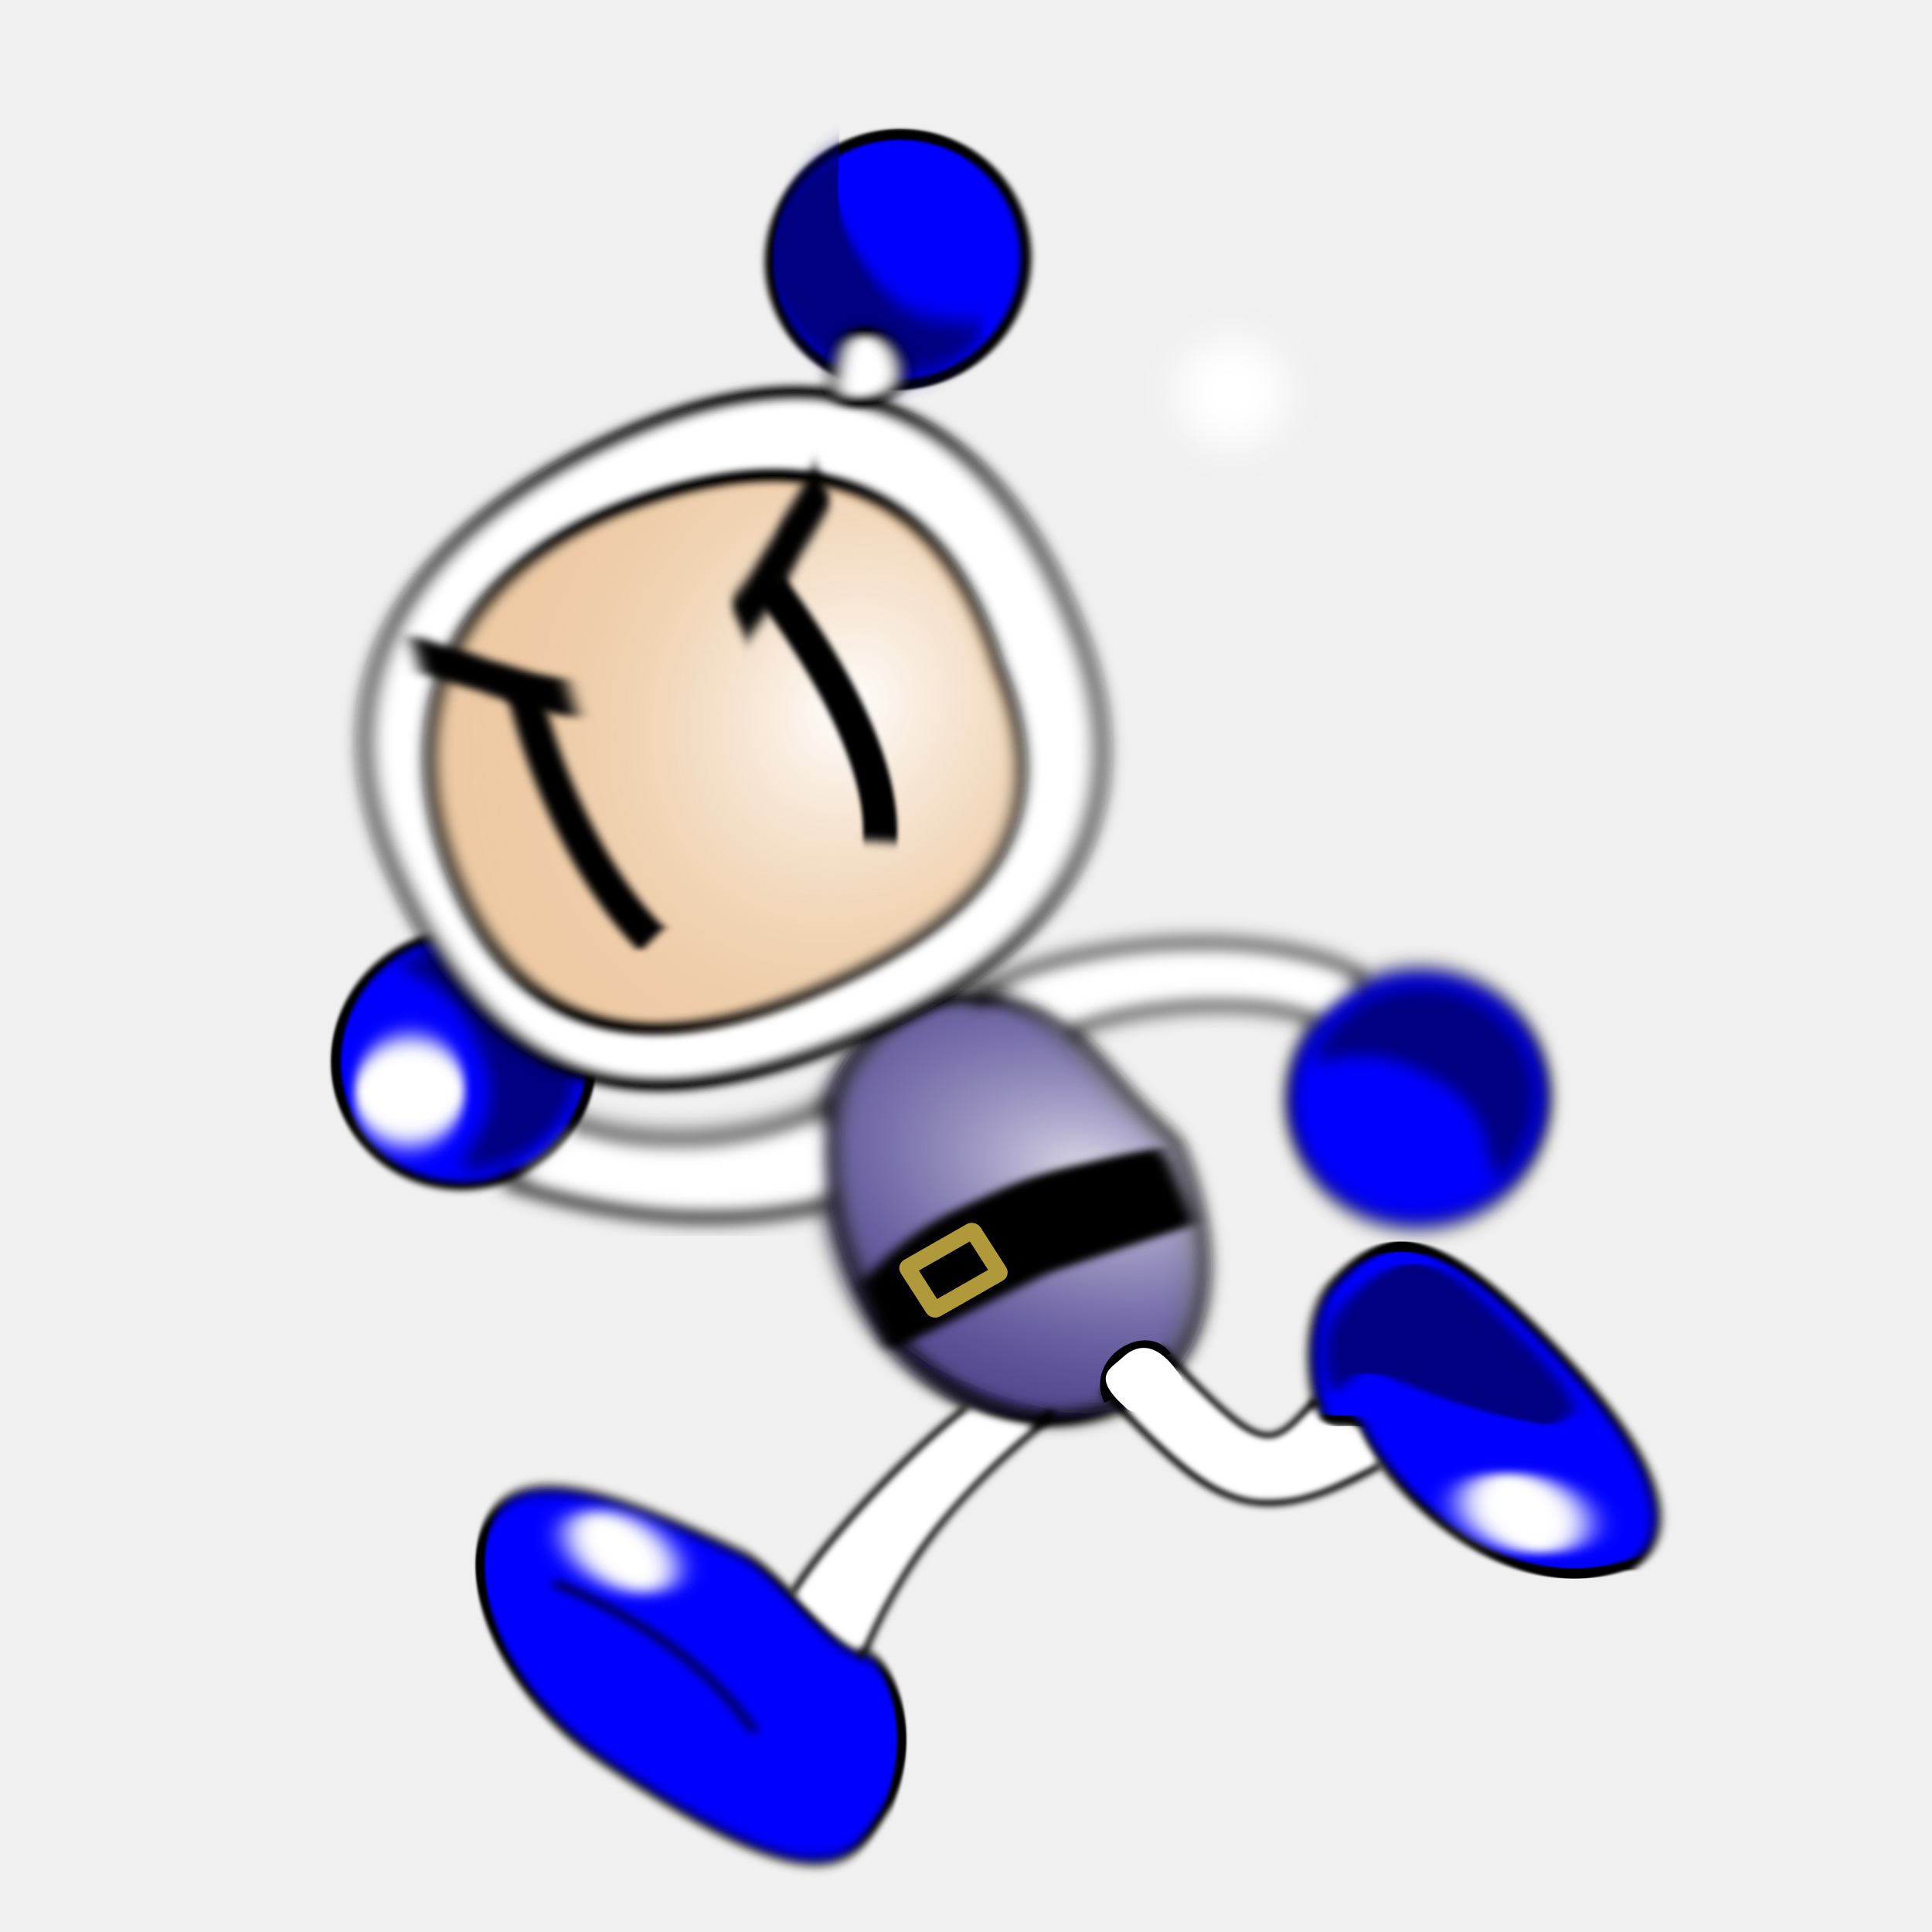
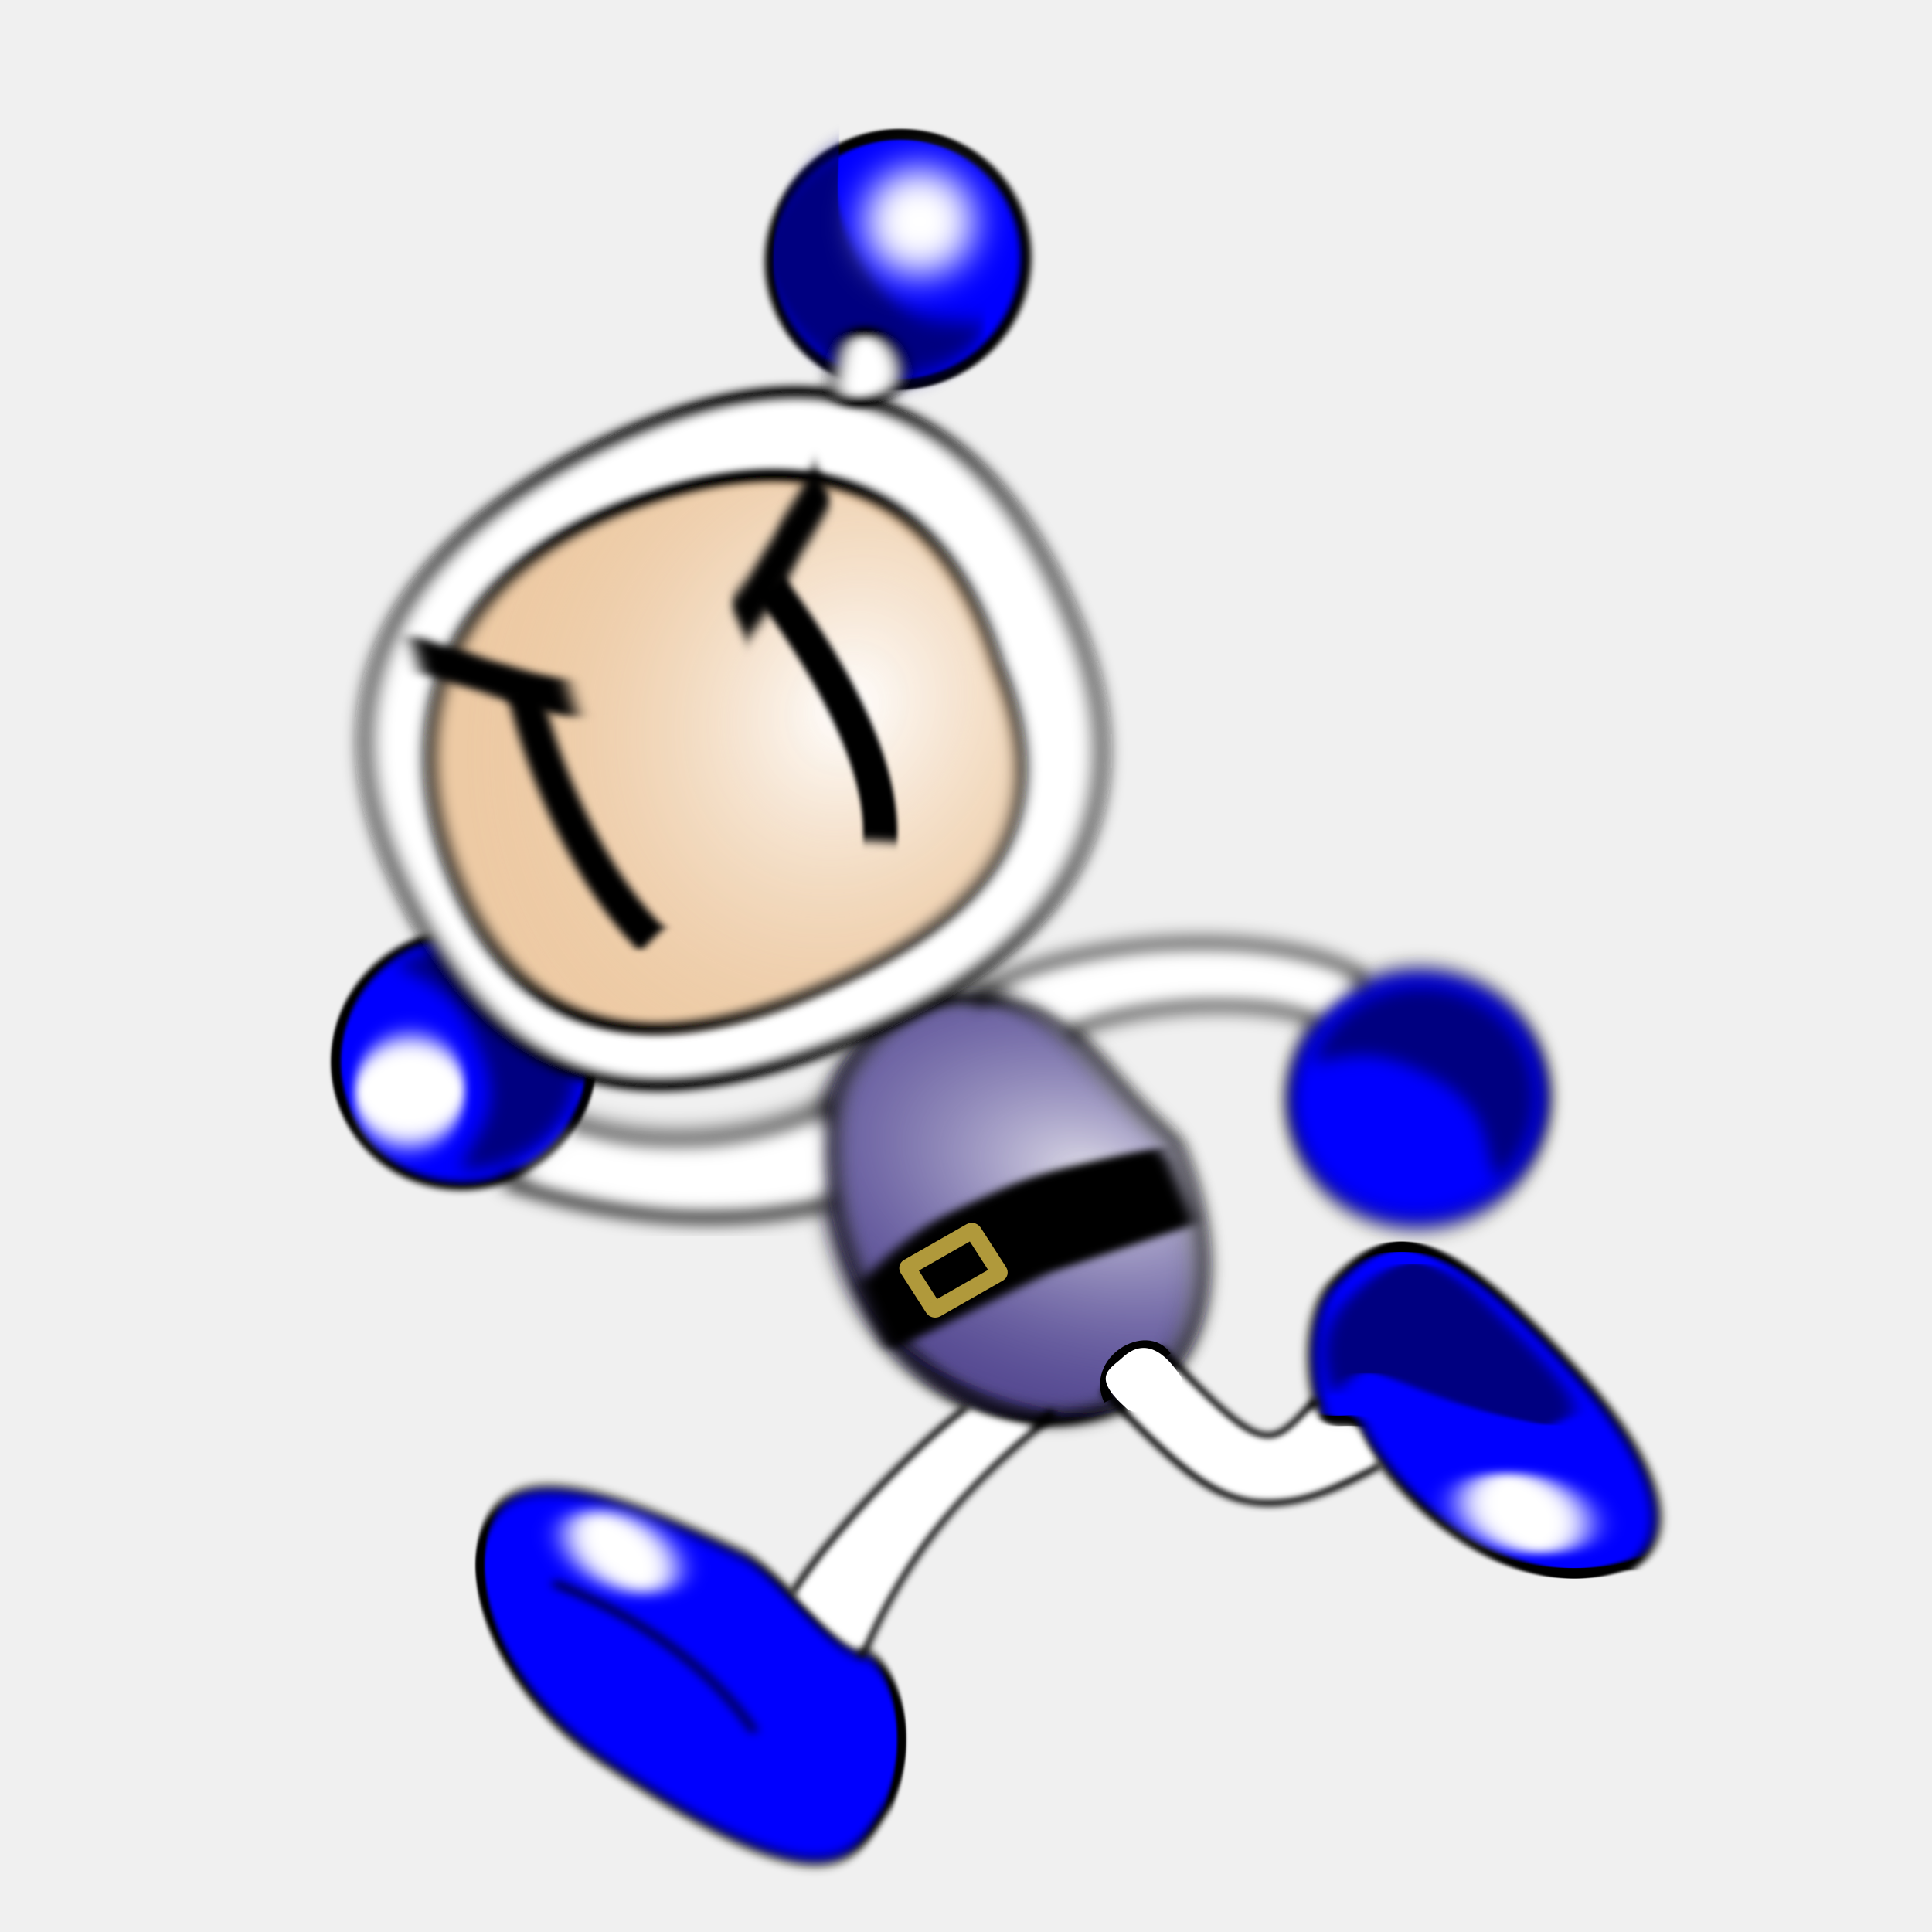
<svg xmlns="http://www.w3.org/2000/svg" xmlns:xlink="http://www.w3.org/1999/xlink" width="1000" height="1000" id="svg2" version="1.1">
  <defs id="defs4">
    <linearGradient id="linearGradient4253">
      <stop style="stop-color:#ffffff;stop-opacity:1" offset="0" id="stop4255" />
      <stop style="stop-color:#edcaa4;stop-opacity:0;" offset="1" id="stop4257" />
    </linearGradient>
    <linearGradient id="linearGradient4186">
      <stop style="stop-color:#f9f9f9;stop-opacity:0.845" offset="0" id="stop4188" />
      <stop style="stop-color:#807aba;stop-opacity:0;" offset="1" id="stop4190" />
    </linearGradient>
    <linearGradient id="linearGradient3873">
      <stop style="stop-color:#a94466;stop-opacity:1;" offset="0" id="stop3875" />
      <stop style="stop-color:#e4749f;stop-opacity:1" offset="1" id="stop3877" />
    </linearGradient>
    <radialGradient xlink:href="#linearGradient3873" id="radialGradient3879" cx="407.097" cy="617.589" fx="407.097" fy="617.589" r="306.125" gradientTransform="matrix(0.3063343,-0.541307,0.4530065,0.2563636,5.520523,727.2564)" gradientUnits="userSpaceOnUse" />
    <filter id="filter4072" x="-0.197" width="1.394" y="-0.178" height="1.357">
      <feGaussianBlur stdDeviation="4.602" id="feGaussianBlur4074" />
    </filter>
    <filter color-interpolation-filters="sRGB" id="filter4072-7" x="-0.197" width="1.394" y="-0.178" height="1.357">
      <feGaussianBlur stdDeviation="4.602" id="feGaussianBlur4074-5" />
    </filter>
    <filter id="filter4153">
      <feGaussianBlur stdDeviation="3.003" id="feGaussianBlur4155" />
    </filter>
    <radialGradient xlink:href="#linearGradient4186" id="radialGradient4192" cx="592.58" cy="573.171" fx="592.58" fy="573.171" r="67.287" gradientTransform="matrix(2.760862,0.8224559,-0.5363054,1.736483,-764.8724,-822.3343)" gradientUnits="userSpaceOnUse" />
    <filter id="filter4204" x="-0.038" width="1.077" y="-0.196" height="1.393">
      <feGaussianBlur stdDeviation="2.067" id="feGaussianBlur4206" />
    </filter>
    <filter id="filter4239">
      <feGaussianBlur stdDeviation="2.418" id="feGaussianBlur4241" />
    </filter>
    <radialGradient xlink:href="#linearGradient4253" id="radialGradient4259" cx="610.492" cy="479.802" fx="610.492" fy="479.802" r="136.882" gradientTransform="matrix(1.003227,-0.8993651,0.7786773,0.868595,-639.4899,581.705)" gradientUnits="userSpaceOnUse" />
    <filter id="filter4324" x="-0.117" width="1.234" y="-0.11" height="1.221">
      <feGaussianBlur stdDeviation="2.82" id="feGaussianBlur4326" />
    </filter>
    <filter id="filter4346" x="-0.267" width="1.534" y="-0.034" height="1.068">
      <feGaussianBlur stdDeviation="1.721" id="feGaussianBlur4348" />
    </filter>
    <filter color-interpolation-filters="sRGB" id="filter3936-0">
      <feGaussianBlur stdDeviation="1.057" id="feGaussianBlur3938-9" />
    </filter>
    <filter color-interpolation-filters="sRGB" id="filter3977-0">
      <feGaussianBlur stdDeviation="7.678" id="feGaussianBlur3979-9" />
    </filter>
    <filter color-interpolation-filters="sRGB" id="filter3867-9" x="-0.4" width="1.799" y="-0.41" height="1.821">
      <feGaussianBlur stdDeviation="17.837" id="feGaussianBlur3869-8" />
    </filter>
    <filter id="filter4552" x="-0.213" width="1.426" y="-0.213" height="1.426">
      <feGaussianBlur stdDeviation="2.677" id="feGaussianBlur4554" />
    </filter>
    <filter id="filter4770">
      <feGaussianBlur stdDeviation="3.003" id="feGaussianBlur4772" />
    </filter>
    <filter id="filter3665-9" x="-0.25" width="1.5" y="-0.25" height="1.5" color-interpolation-filters="sRGB">
      <feGaussianBlur id="feGaussianBlur3667-5" result="result8" stdDeviation="5" />
      <feComposite id="feComposite3669-6" in2="result8" in="result8" operator="xor" result="result6" />
      <feDisplacementMap id="feDisplacementMap3671-6" in2="result6" result="result4" scale="100" yChannelSelector="A" xChannelSelector="A" in="result8" />
      <feComposite k4="0" k3="0" k2="0" id="feComposite3673-5" in2="result4" k1="1" in="result4" operator="arithmetic" result="result2" />
      <feComposite id="feComposite3675-5" in2="result8" operator="in" in="result2" result="fbSourceGraphic" />
    </filter>
    <linearGradient id="linearGradient2862-1">
      <stop style="stop-color:#cccccc;stop-opacity:1;" offset="0" id="stop2864-8" />
      <stop style="stop-color:#000000;stop-opacity:1" offset="1" id="stop2866-8" />
    </linearGradient>
    <linearGradient id="linearGradient3714">
      <stop style="stop-color:#e6e6e6;stop-opacity:1;" offset="0" id="stop3716" />
      <stop style="stop-color:#000000;stop-opacity:1" offset="1" id="stop3718" />
    </linearGradient>
    <linearGradient id="linearGradient3727">
      <stop style="stop-color:#ffffff;stop-opacity:1;" offset="0" id="stop3729" />
      <stop style="stop-color:#ffffff;stop-opacity:0;" offset="1" id="stop3731" />
    </linearGradient>
    <linearGradient xlink:href="#linearGradient2862-1" id="linearGradient5474" gradientUnits="userSpaceOnUse" gradientTransform="matrix(0.2775035,0,0,0.2775035,647.3988,-276.5454)" x1="510.79" y1="-269.706" x2="712.008" y2="-303.294" />
    <linearGradient xlink:href="#linearGradient3727" id="linearGradient5476" gradientUnits="userSpaceOnUse" gradientTransform="matrix(0.1933357,0,0,0.1588646,425.8682,271.1507)" x1="614.286" y1="21.85" x2="614.286" y2="772.409" />
    <radialGradient xlink:href="#linearGradient3714" id="radialGradient5478" gradientUnits="userSpaceOnUse" gradientTransform="matrix(0.4259319,0.6678521,-0.8559556,0.4897255,520.0713,-85.16546)" cx="404.224" cy="336.488" fx="404.224" fy="336.488" r="351.429" />
    <filter id="filter3827">
      <feGaussianBlur stdDeviation="2.634" id="feGaussianBlur3829" />
    </filter>
    <filter color-interpolation-filters="sRGB" id="filter4346-7" x="-0.267" width="1.534" y="-0.034" height="1.068">
      <feGaussianBlur stdDeviation="1.721" id="feGaussianBlur4348-2" />
    </filter>
    <filter color-interpolation-filters="sRGB" id="filter4324-3" x="-0.117" width="1.234" y="-0.11" height="1.221">
      <feGaussianBlur stdDeviation="2.82" id="feGaussianBlur4326-3" />
    </filter>
    <filter id="filter4380">
      <feGaussianBlur stdDeviation="4.352" id="feGaussianBlur4382" />
    </filter>
    <filter id="filter4384">
      <feGaussianBlur stdDeviation="3.226" id="feGaussianBlur4386" />
    </filter>
    <filter id="filter4388" x="-0.091" width="1.182" y="-0.105" height="1.209">
      <feGaussianBlur stdDeviation="4.352" id="feGaussianBlur4390" />
    </filter>
    <filter id="filter4392">
      <feGaussianBlur stdDeviation="3.514" id="feGaussianBlur4394" />
    </filter>
    <filter id="filter4396" x="-0.181" width="1.363" y="-0.185" height="1.37">
      <feGaussianBlur stdDeviation="8.072" id="feGaussianBlur4398" />
    </filter>
    <filter id="filter4400" x="-0.112" width="1.223" y="-0.092" height="1.184">
      <feGaussianBlur stdDeviation="4.352" id="feGaussianBlur4402" />
    </filter>
    <filter id="filter4408">
      <feGaussianBlur stdDeviation="1.057" id="feGaussianBlur4410" />
    </filter>
    <filter id="filter4416">
      <feGaussianBlur stdDeviation="1.869" id="feGaussianBlur4418" />
    </filter>
    <filter id="filter4420">
      <feGaussianBlur stdDeviation="1.596" id="feGaussianBlur4422" />
    </filter>
    <filter id="filter4448">
      <feGaussianBlur stdDeviation="1.969" id="feGaussianBlur4450" />
    </filter>
    <filter id="filter4452">
      <feGaussianBlur stdDeviation="1.969" id="feGaussianBlur4454" />
    </filter>
    <filter id="filter4456">
      <feGaussianBlur stdDeviation="1.969" id="feGaussianBlur4458" />
    </filter>
    <filter id="filter4472">
      <feGaussianBlur stdDeviation="1.66" id="feGaussianBlur4474" />
    </filter>
    <filter id="filter4476">
      <feGaussianBlur stdDeviation="1.66" id="feGaussianBlur4478" />
    </filter>
    <filter id="filter4480">
      <feGaussianBlur stdDeviation="1.66" id="feGaussianBlur4482" />
    </filter>
    <filter id="filter4484" x="-0.052" width="1.104" y="-0.392" height="1.785">
      <feGaussianBlur stdDeviation="3.486" id="feGaussianBlur4486" />
    </filter>
    <filter id="filter4488" x="-0.057" width="1.115" y="-0.297" height="1.593">
      <feGaussianBlur stdDeviation="4.391" id="feGaussianBlur4490" />
    </filter>
    <filter id="filter4492" x="-0.082" width="1.165" y="-0.761" height="2.523">
      <feGaussianBlur stdDeviation="3.735" id="feGaussianBlur4494" />
    </filter>
    <filter id="filter4496" x="-0.062" width="1.125" y="-0.559" height="2.119">
      <feGaussianBlur stdDeviation="4.391" id="feGaussianBlur4498" />
    </filter>
    <filter id="filter4500" x="-0.075" width="1.15" y="-0.57" height="2.141">
      <feGaussianBlur stdDeviation="3.141" id="feGaussianBlur4502" />
    </filter>
    <filter id="filter4504" x="-0.067" width="1.135" y="-0.231" height="1.461">
      <feGaussianBlur stdDeviation="4.391" id="feGaussianBlur4506" />
    </filter>
  </defs>
  <g id="layer1" transform="translate(0,-52.36218)">
    <path transform="matrix(1.150649,-0.4580909,-0.4580909,-1.150649,74.30336,1463.692)" d="m 435.714,597.857 c 0,28.798 -23.985,52.143 -53.571,52.143 -29.587,0 -53.571,-23.345 -53.571,-52.143 0,-28.798 23.985,-52.143 53.571,-52.143 29.587,0 53.571,23.345 53.571,52.143 z" id="path3830" style="fill:#0000ff;fill-opacity:1;stroke:#000000;stroke-width:4.551;stroke-miterlimit:4;stroke-opacity:1;stroke-dasharray:none;filter:url(#filter4408)" />
    <path style="fill:#000080;fill-opacity:1;stroke:none;filter:url(#filter4400)" d="m 238.492,657.799 c 34.017,0.258 60.94,-24.989 60.133,-56.389 -0.807,-31.401 -29.037,-57.066 -63.055,-57.323 -10.812,-0.082 -21.366,2.465 -30.601,7.384 20.785,11.459 32.328,14.692 45.768,49.22 10.07,30.807 -6.052,38.922 -12.245,57.109 z" id="path3930-0" />
    <path style="fill:#ffffff;fill-opacity:1;stroke:none;filter:url(#filter4396)" id="path3845" d="m 435.714,597.857 c 0,28.798 -23.985,52.143 -53.571,52.143 -29.587,0 -53.571,-23.345 -53.571,-52.143 0,-28.798 23.985,-52.143 53.571,-52.143 29.587,0 53.571,23.345 53.571,52.143 z" transform="matrix(0.5009277,-0.1994269,-0.1994269,-0.5009277,139.897,992.9394)" />
    <path style="fill:#0000ff;fill-opacity:1;stroke:#000000;stroke-width:4.63;stroke-linecap:butt;stroke-linejoin:miter;stroke-miterlimit:4;stroke-opacity:1;stroke-dasharray:none;stroke-dashoffset:0;filter:url(#filter4416)" d="m 310.899,970.983 c 0,29.045 9.879,58.601 -122.382,57.378 -65,-0.601 -108.183,-37.496 -108.183,-66.541 0,-29.045 44.377,-40.677 107.567,-49.753 20.45,-2.937 58.523,14.166 74.56,7.105 10.078,-4.437 41.456,13.451 48.438,51.81 z" id="path4043" transform="matrix(0.9110924,0.6077101,-0.6077101,0.9110924,766.518,-87.91685)" />
    <path style="fill:#0000ff;fill-opacity:1;stroke:#000000;stroke-width:5;stroke-miterlimit:4;stroke-opacity:1;filter:url(#filter4420)" d="m 1531.8,930.481 c 1.575,11.706 -2.237,39.395 -85.767,46.12 -94.23,7.586 -109.602,-10.43 -109.602,-46.972 0,-21.191 24.768,-43.568 38.859,-50.289 9.244,0.255 10.104,12.378 18.639,8.616 25.058,-11.043 110.132,-17.949 137.87,42.525 z" id="path4082" transform="matrix(0.7936625,0.7396225,0.7396225,-0.7936625,-1057.185,465.9009)" />
    <path style="fill:#000080;fill-opacity:1;stroke:none;filter:url(#filter4153)" d="m 1452.825,953.905 c 1.575,11.706 20.491,20.536 -63.288,22.433 -37.802,0.856 -53.106,-10.167 -53.106,-46.709 0,-21.191 13.515,-31.709 27.606,-38.43 -4.301,33.556 18.896,16.746 88.788,62.707 z" id="path4082-4" transform="matrix(0.7619337,0.7100542,0.7100542,-0.7619337,-981.3985,485.593)" />
    <path transform="matrix(1.337623,-0.5595241,0.4995111,1.151814,-536.6018,320.9326)" style="fill:#554991;fill-opacity:1;stroke:#000000;stroke-width:4.789;stroke-miterlimit:4;stroke-opacity:1;filter:url(#filter4384)" d="m 632.596,588.34 c 0,49.931 -18.752,91.442 -55.294,91.442 -36.542,0 -66.903,-40.484 -66.165,-90.409 0.485,-32.848 13.25,-66.205 23.942,-76.809 6.488,-6.434 25.856,-19.703 42.223,-14.633 44.196,13.69 36.328,46.782 55.294,90.409 z" id="path4157" />
    <path id="path4184" d="m 606.288,642.616 c 24.941,57.512 20.593,115.816 -28.286,136.262 -48.879,20.446 -109.713,-9.197 -133.664,-67.113 -15.759,-38.107 -15.347,-83.67 -6.341,-101.865 5.465,-11.041 24.744,-37.161 49.168,-40.479 65.956,-8.96 71.961,33.558 119.122,73.196 z" style="fill:url(#radialGradient4192);fill-opacity:1;stroke:#000000;stroke-width:6.461;stroke-miterlimit:4;stroke-opacity:1;filter:url(#filter4380)" />
    <path transform="matrix(1.230063,-0.5145323,0.6257458,1.442896,-571.448,26.19205)" style="fill:#000000;fill-opacity:1;stroke:none;filter:url(#filter4204)" d="m 496.079,653.606 c 0,0 20.57,-8.277 40.598,-9.091 31.678,-1.288 34.741,-0.964 60.126,2.703 40.135,5.798 22.832,6.388 22.832,6.388 1.59,0 2.87,1.28 2.87,2.87 l 0,19.511 c 0,1.59 -1.28,2.87 -2.87,2.87 l -57.345,-3.536 -66.211,3.536 c -1.59,0 -2.87,-1.28 -2.87,-2.87 l 0,-19.511 c 0,-1.59 1.28,-2.87 2.87,-2.87 z" id="rect4194" />
    <rect style="opacity:0.69;fill:none;stroke:#ffdd55;stroke-width:8.619;stroke-miterlimit:4;stroke-opacity:1;stroke-dasharray:none" id="rect4211" width="39.004" height="26.109" x="11.883" y="849.262" ry="0.878" transform="matrix(0.8684605,-0.4957585,0.5407041,0.8412129,0,0)" />
    <path style="fill:#ffffff;fill-opacity:1;stroke:#000000;stroke-width:6.584;stroke-linecap:butt;stroke-linejoin:miter;stroke-miterlimit:4;stroke-opacity:1;stroke-dasharray:none;stroke-dashoffset:0;filter:url(#filter4770)" d="m 452.257,454.388 c 0,85.464 -56.837,127.9 -147.993,131.267 -109.401,4.041 -162.432,-30.79 -168.196,-139.348 -5.504,-103.677 78.018,-142.026 169.206,-144.399 116.472,-3.03 146.982,71.057 146.982,152.48 z" id="path4225" transform="matrix(1.096982,-0.4228081,0.4228081,1.096982,-131.7768,72.27235)" />
    <path style="fill:#edcaa4;fill-opacity:1;stroke:#000000;stroke-width:6.57;stroke-linecap:butt;stroke-linejoin:miter;stroke-miterlimit:4;stroke-opacity:1;stroke-dashoffset:0;filter:url(#filter4239)" d="m 414.288,455.159 c 2.02,79.394 -50.001,102.352 -126.544,104.826 -93.756,3.03 -128.565,-39.574 -128.565,-105.836 0,-66.262 40.87,-124.019 132.605,-121.999 76.565,1.686 128.564,34.523 122.504,123.009 z" id="path4232" transform="matrix(1.096982,-0.4228081,0.4228081,1.096982,-131.7768,72.27235)" />
    <path id="path4251" d="m 411.003,458.444 c 2.02,79.394 -50.001,102.352 -126.544,104.826 -93.756,3.03 -128.565,-39.574 -128.565,-105.836 0,-66.262 40.87,-124.019 132.605,-121.999 76.565,1.686 128.564,34.523 122.504,123.009 z" style="fill:url(#radialGradient4259);fill-opacity:1;stroke:none;filter:url(#filter4239)" transform="matrix(1.096982,-0.4228081,0.4228081,1.096982,-131.7768,72.27235)" />
    <path style="fill:#000000;fill-opacity:1;stroke:none;filter:url(#filter4324)" id="path4310" d="m 178.596,349.815 c 3.362,2.845 6.706,5.708 10.137,8.468 2.689,2.259 5.539,4.308 8.398,6.342 1.613,1.23 3.269,2.416 4.844,3.694 1.698,1.486 3.157,3.213 4.948,4.591 1.649,1.272 3.318,2.504 5.047,3.666 1.547,1.183 3.049,2.421 4.555,3.654 1.896,1.347 3.696,2.816 5.519,4.257 1.769,1.424 3.76,2.523 5.677,3.727 1.455,1.073 3.013,1.983 4.556,2.92 1.016,0.685 2.058,1.32 3.116,1.937 0,0 -1.029,17.99 -1.029,17.99 l 0,0 c -0.983,-0.703 -2.131,-1.128 -3.029,-1.962 -1.588,-0.875 -3.221,-1.759 -4.611,-2.921 -1.979,-1.209 -3.968,-2.421 -5.847,-3.785 -1.881,-1.383 -3.585,-3.003 -5.591,-4.218 -1.478,-1.226 -2.988,-2.395 -4.446,-3.64 -1.628,-1.285 -3.506,-2.25 -5.02,-3.698 -1.937,-1.265 -3.479,-2.941 -5.126,-4.552 -1.475,-1.358 -3.173,-2.434 -4.674,-3.763 -2.904,-2.076 -5.742,-4.256 -8.495,-6.531 -3.356,-2.734 -6.666,-5.522 -10.045,-8.227 0,0 1.115,-17.947 1.115,-17.947 z" transform="matrix(1.096982,-0.4228081,0.4228081,1.096982,-131.7768,72.27235)" />
    <path style="fill:none;stroke:#000000;stroke-width:15;stroke-linecap:butt;stroke-linejoin:miter;stroke-miterlimit:4;stroke-opacity:1;stroke-dasharray:none;filter:url(#filter4346)" d="m 216.589,391.54 c -5.501,42.469 -1.299,90.16 13.132,122.228" id="path4336" transform="matrix(1.096982,-0.4228081,0.4228081,1.096982,-131.7768,72.27235)" />
    <path transform="matrix(1.155618,-0.4454082,0.4454082,1.155618,-243.0602,-333.9837)" d="m 435.714,597.857 c 0,28.798 -23.985,52.143 -53.571,52.143 -29.587,0 -53.571,-23.345 -53.571,-52.143 0,-28.798 23.985,-52.143 53.571,-52.143 29.587,0 53.571,23.345 53.571,52.143 z" id="path3830-9" style="fill:#0000ff;fill-opacity:1;stroke:#000000;stroke-width:4.551;stroke-miterlimit:4;stroke-opacity:1;stroke-dasharray:none;filter:url(#filter3936-0)" />
    <path transform="matrix(0.363052,0.2582432,-0.3098201,0.4664457,47.66456,-282.6056)" style="fill:#000080;fill-opacity:1;stroke:none;filter:url(#filter3977-0)" d="m 1492.857,254.286 c 0,60.751 -61.721,110 -137.857,110 -76.136,0 -137.857,-49.249 -137.857,-110 0,-19.309 6.37,-38.278 18.469,-55 27.407,36.601 35.036,57.071 118.522,79.493 74.526,16.573 94.502,-12.596 138.723,-24.493 z" id="path3930-0-3" />
-     <path style="fill:#ffffff;fill-opacity:1;stroke:none;filter:url(#filter3867-9)" id="path3845-7" d="m 435.714,597.857 c 0,28.798 -23.985,52.143 -53.571,52.143 -29.587,0 -53.571,-23.345 -53.571,-52.143 0,-28.798 23.985,-52.143 53.571,-52.143 29.587,0 53.571,23.345 53.571,52.143 z" transform="matrix(0.5391657,0,0,0.5391657,431.3606,-66.61786)" />
+     <path style="fill:#ffffff;fill-opacity:1;stroke:none;filter:url(#filter3867-9)" id="path3845-7" d="m 435.714,597.857 a 53.571,52.143 0 1 1 -107.143,0 53.571,52.143 0 1 1 107.143,0 z" transform="matrix(0.5391657,0,0,0.5391657,269.932,-155.1893)" />
    <path style="fill:#ffffff;fill-opacity:1;stroke:#000000;stroke-width:5;stroke-miterlimit:4;stroke-opacity:1;stroke-dasharray:none;filter:url(#filter4552)" d="m 422.408,313.485 c 0,8.647 -4.511,13.637 -12.88,13.637 -8.368,0 -22.775,-4.044 -15.152,-15.657 3.836,-5.844 6.242,-13.459 14.142,-14.395 8.31,-0.984 13.89,7.768 13.89,16.415 z" id="path4513" transform="matrix(1.096982,-0.4228081,0.4228081,1.096982,-131.7768,72.27235)" />
    <path transform="matrix(1.221119,-0.2066619,-0.2066619,-1.221119,390.9794,1430.01)" d="m 435.714,597.857 c 0,28.798 -23.985,52.143 -53.571,52.143 -29.587,0 -53.571,-23.345 -53.571,-52.143 0,-28.798 23.985,-52.143 53.571,-52.143 29.587,0 53.571,23.345 53.571,52.143 z" id="path3830-2" style="fill:#0000ff;fill-opacity:1;stroke:#000000;stroke-width:4.551;stroke-miterlimit:4;stroke-opacity:1;stroke-dasharray:none;filter:url(#filter4392)" />
    <path style="fill:#000080;fill-opacity:1;stroke:none;filter:url(#filter4388)" d="m 774.704,663.188 c 24.334,-20.935 26.517,-57.026 4.877,-80.61 -21.64,-23.584 -58.91,-25.731 -83.244,-4.796 -7.734,6.654 -13.522,15.164 -16.78,24.675 22.45,-4.123 32.818,-8.815 65.528,9.319 27.821,17.374 21.815,33.614 29.619,51.411 z" id="path3930-0-7" />
    <path style="fill:none;stroke:#000000;stroke-width:7.109;stroke-linecap:butt;stroke-linejoin:miter;stroke-miterlimit:4;stroke-opacity:1;stroke-dasharray:none;filter:url(#filter4496)" d="m 260.848,662.547 c 78.683,27.66 138.586,18.657 168.887,11.602" id="path4616" />
    <path style="fill:none;stroke:#000000;stroke-width:5;stroke-linecap:butt;stroke-linejoin:miter;stroke-miterlimit:4;stroke-opacity:1;stroke-dasharray:none;filter:url(#filter4500)" d="m 170.108,634.95 c 25.837,-21.126 68.342,-34.094 97.982,-31.271" id="path4644" transform="matrix(1.20917,-0.5553542,-0.481389,-1.394959,397.2961,1615.486)" />
    <path style="fill:none;stroke:#000000;stroke-width:5;stroke-linecap:butt;stroke-linejoin:miter;stroke-miterlimit:4;stroke-opacity:1;stroke-dasharray:none;filter:url(#filter4492)" d="m 353.683,569.629 c 34.93,9.021 91.499,-0.469 108.079,-13.365" id="path4743" transform="matrix(1.159159,-0.1961759,-0.1961759,-1.159159,255.2807,1314.634)" />
    <path style="fill:none;stroke:#000000;stroke-width:4.666;stroke-linecap:butt;stroke-linejoin:miter;stroke-miterlimit:4;stroke-opacity:1;stroke-dasharray:none;filter:url(#filter4484)" d="m 556.978,570.941 c 49.222,18.772 132.924,5.523 160.215,-20.392" id="path4745" transform="matrix(1.242098,-0.2102124,-0.2102124,-1.242098,-68.03503,1395.178)" />
    <path style="fill:none;stroke:#000000;stroke-width:3;stroke-linecap:butt;stroke-linejoin:miter;stroke-miterlimit:4;stroke-opacity:1;stroke-dasharray:none;filter:url(#filter3827)" d="m 181.915,725.391 c 40.886,20.195 77.247,49.901 97.143,85.714" id="path3049" transform="matrix(0.9964973,-0.0836253,0.0836253,0.9964973,44.6719,163.9549)" />
    <path style="fill:#000000;fill-opacity:1;stroke:none;filter:url(#filter4324-3)" id="path4310-7" d="m 178.596,349.815 c 3.362,2.845 6.706,5.708 10.137,8.468 2.689,2.259 5.539,4.308 8.398,6.342 1.613,1.23 3.269,2.416 4.844,3.694 1.698,1.486 3.157,3.213 4.948,4.591 1.649,1.272 3.318,2.504 5.047,3.666 1.547,1.183 3.049,2.421 4.555,3.654 1.896,1.347 3.696,2.816 5.519,4.257 1.769,1.424 3.76,2.523 5.677,3.727 1.455,1.073 3.013,1.983 4.556,2.92 1.016,0.685 2.058,1.32 3.116,1.937 0,0 -1.029,17.99 -1.029,17.99 l 0,0 c -0.983,-0.703 -2.131,-1.128 -3.029,-1.962 -1.588,-0.875 -3.221,-1.759 -4.611,-2.921 -1.979,-1.209 -3.968,-2.421 -5.847,-3.785 -1.881,-1.383 -3.585,-3.003 -5.591,-4.218 -1.478,-1.226 -2.988,-2.395 -4.446,-3.64 -1.628,-1.285 -3.506,-2.25 -5.02,-3.698 -1.937,-1.265 -3.479,-2.941 -5.126,-4.552 -1.475,-1.358 -3.173,-2.434 -4.674,-3.763 -2.904,-2.076 -5.742,-4.256 -8.495,-6.531 -3.356,-2.734 -6.666,-5.522 -10.045,-8.227 0,0 1.115,-17.947 1.115,-17.947 z" transform="matrix(-1.096982,0.4228081,0.4228081,1.096982,469.7732,-166.538)" />
    <path style="fill:none;stroke:#000000;stroke-width:15;stroke-linecap:butt;stroke-linejoin:miter;stroke-miterlimit:4;stroke-opacity:1;stroke-dasharray:none;filter:url(#filter4346-7)" d="m 216.589,391.54 c -11.576,42.469 -19.526,91.375 -5.095,123.444" id="path4336-3" transform="matrix(-1.096982,0.4228081,0.4228081,1.096982,469.7732,-166.538)" />
    <path style="fill:#ffffff;fill-opacity:1;stroke:none;filter:url(#filter4504)" d="m 348.234,676.985 c -23.111,-1.482 -52.667,-7.158 -74.936,-14.39 l -3.215,-1.044 3.973,-2.295 c 7.947,-4.591 15.523,-11.103 20.455,-17.585 l 1.96,-2.576 5.426,1.642 c 7.694,2.328 16.345,4.194 25.124,5.421 10.418,1.455 35.305,1.558 45.962,0.19 18.479,-2.373 36.264,-7.119 49.244,-13.141 2.083,-0.966 3.846,-1.698 3.918,-1.626 0.072,0.072 -0.099,3.945 -0.38,8.607 -0.366,6.077 -0.344,11.139 0.079,17.885 0.325,5.175 0.61,10.192 0.634,11.15 l 0.043,1.742 -4.293,0.895 c -8.049,1.678 -23.469,3.915 -32.325,4.691 -7.975,0.699 -33.421,0.965 -41.669,0.436 l -10e-6,0 z" id="path4326" />
    <path style="fill:#ffffff;fill-opacity:1;stroke:none;filter:url(#filter4488)" d="m 552.942,580.84 c -0.706,-1.143 -8.672,-6.304 -13.297,-8.616 -6.055,-3.026 -9.936,-4.373 -16.763,-5.816 l -5.261,-1.112 5.261,-2.189 c 19.387,-8.067 43.256,-13.663 70.416,-16.51 10.904,-1.143 41.85,-1.299 52.275,-0.264 15.411,1.53 29.223,4.288 40.877,8.161 5.518,1.834 13.699,5.431 14.822,6.517 0.216,0.209 -0.748,1 -2.142,1.759 -3.487,1.898 -9.773,6.62 -13.691,10.285 -3.089,2.89 -3.335,3.02 -4.528,2.395 -4.06,-2.127 -14.871,-4.787 -24.742,-6.086 -8.452,-1.113 -32.836,-1.55 -42.751,-0.767 -21.064,1.664 -38.551,5.028 -52.698,10.137 -7.62,2.752 -7.413,2.697 -7.778,2.106 z" id="path4328" />
    <path style="fill:none;stroke:#000000;stroke-width:5;stroke-linecap:butt;stroke-linejoin:miter;stroke-miterlimit:4;stroke-opacity:1;stroke-dasharray:none;filter:url(#filter4448)" d="m 500.857,781.577 c -26.61,19.634 -72.311,67.177 -89.903,95.964" id="path4330" />
    <path style="fill:none;stroke:#000000;stroke-width:5;stroke-linecap:butt;stroke-linejoin:miter;stroke-miterlimit:4;stroke-opacity:1;stroke-dasharray:none;filter:url(#filter4452)" d="m 545.288,783.613 c -47.818,37.737 -77.832,73.577 -99.892,126.156" id="path4332" />
    <path style="fill:none;stroke:#000000;stroke-width:5;stroke-linecap:butt;stroke-linejoin:miter;stroke-miterlimit:4;stroke-opacity:1;stroke-dasharray:none;filter:url(#filter4476)" d="m 571.027,771.475 c 14.312,14.118 27.328,27.574 40.143,38.338 30.468,25.593 55.506,26.681 102.656,0.254" id="path4334" />
    <path style="fill:none;stroke:#000000;stroke-width:5;stroke-linecap:butt;stroke-linejoin:miter;stroke-miterlimit:4;stroke-opacity:1;stroke-dasharray:none;filter:url(#filter4472)" d="m 600.322,750.864 c 53.627,56.81 57.065,54.001 81.288,26.299" id="path4339" />
    <path style="fill:#ffffff;fill-opacity:1;stroke:none;filter:url(#filter4456)" d="m 441.709,903.848 c -4.913,-2.606 -11.419,-8.117 -21.192,-17.949 l -8.407,-8.458 4.309,-6.315 c 16.862,-24.711 52.031,-62.14 78.85,-83.919 4.258,-3.458 6.726,-5.007 7.5,-4.707 10.309,3.982 18.342,6.117 29.56,7.857 l 2.692,0.418 -2.335,1.897 c -17.971,14.603 -39.632,37.082 -53.572,55.597 -10.515,13.965 -21.827,33.095 -29.424,49.758 -1.925,4.223 -3.722,7.679 -3.992,7.679 -0.27,0 -2.066,-0.835 -3.99,-1.856 z" id="path4341" />
    <path style="fill:#ffffff;fill-opacity:1;stroke:none;filter:url(#filter4480)" d="m 646.424,827.55 c -16.176,-3.399 -30.502,-13.143 -55,-37.408 -5.855,-5.799 -8.592,-8.976 -7.952,-9.228 3.286,-1.293 14.851,-9.911 19.442,-14.487 l 5.419,-5.401 12.384,12.013 c 13.552,13.146 20.66,18.886 26.956,21.769 9.702,4.442 15.776,2.615 26.078,-7.845 3.755,-3.813 6.374,-5.975 6.553,-5.411 0.164,0.517 0.652,2.092 1.083,3.5 1.197,3.905 5.251,5.654 13.101,5.654 7.098,0 7.342,0.154 10.637,6.689 1.215,2.41 3.432,6.185 4.927,8.388 l 2.717,4.006 -12.637,6.099 c -12.965,6.258 -17.946,8.197 -27.279,10.623 -7.028,1.827 -20.214,2.345 -26.429,1.039 z" id="path4343" />
    <path style="fill:none;stroke:#000000;stroke-width:5;stroke-linecap:butt;stroke-linejoin:miter;stroke-miterlimit:4;stroke-opacity:1;stroke-dasharray:none" d="m 573.841,777.284 c -9.728,-20.61 19.523,-38.09 30.052,-22.981" id="path4350" />
    <path style="fill:#ffffff;fill-opacity:1;stroke:none" d="m 611.024,764.593 c 2.61,3.502 -1.52,10.101 -9.225,14.739 -7.704,4.638 -15.407,4.953 -18.676,2.057 -18.772,-16.634 -8.72,-20.226 -2.14,-26.355 15.281,-14.234 27.43,6.058 30.04,9.56 z" id="path4347" />
    <path style="fill:#ffffff;fill-opacity:1;stroke:none;filter:url(#filter4072)" id="path4054" d="m 406.429,892.5 c 0,17.16 -10.074,31.071 -22.5,31.071 -12.426,0 -22.5,-13.911 -22.5,-31.071 0,-17.16 10.074,-31.071 22.5,-31.071 12.426,0 22.5,13.911 22.5,31.071 z" transform="matrix(-1.197434,-0.04275425,-0.3520437,-0.697786,1095.318,1494.718)" />
    <path style="fill:#ffffff;fill-opacity:1;stroke:none;filter:url(#filter4072-7)" id="path4054-2" d="m 406.429,892.5 c 0,17.16 -10.074,31.071 -22.5,31.071 -12.426,0 -22.5,-13.911 -22.5,-31.071 0,-17.16 10.074,-31.071 22.5,-31.071 12.426,0 22.5,13.911 22.5,31.071 z" transform="matrix(-1.00306,-0.8328301,-0.7913356,0.311412,1879.987,877.3713)" />
  </g>
</svg>
